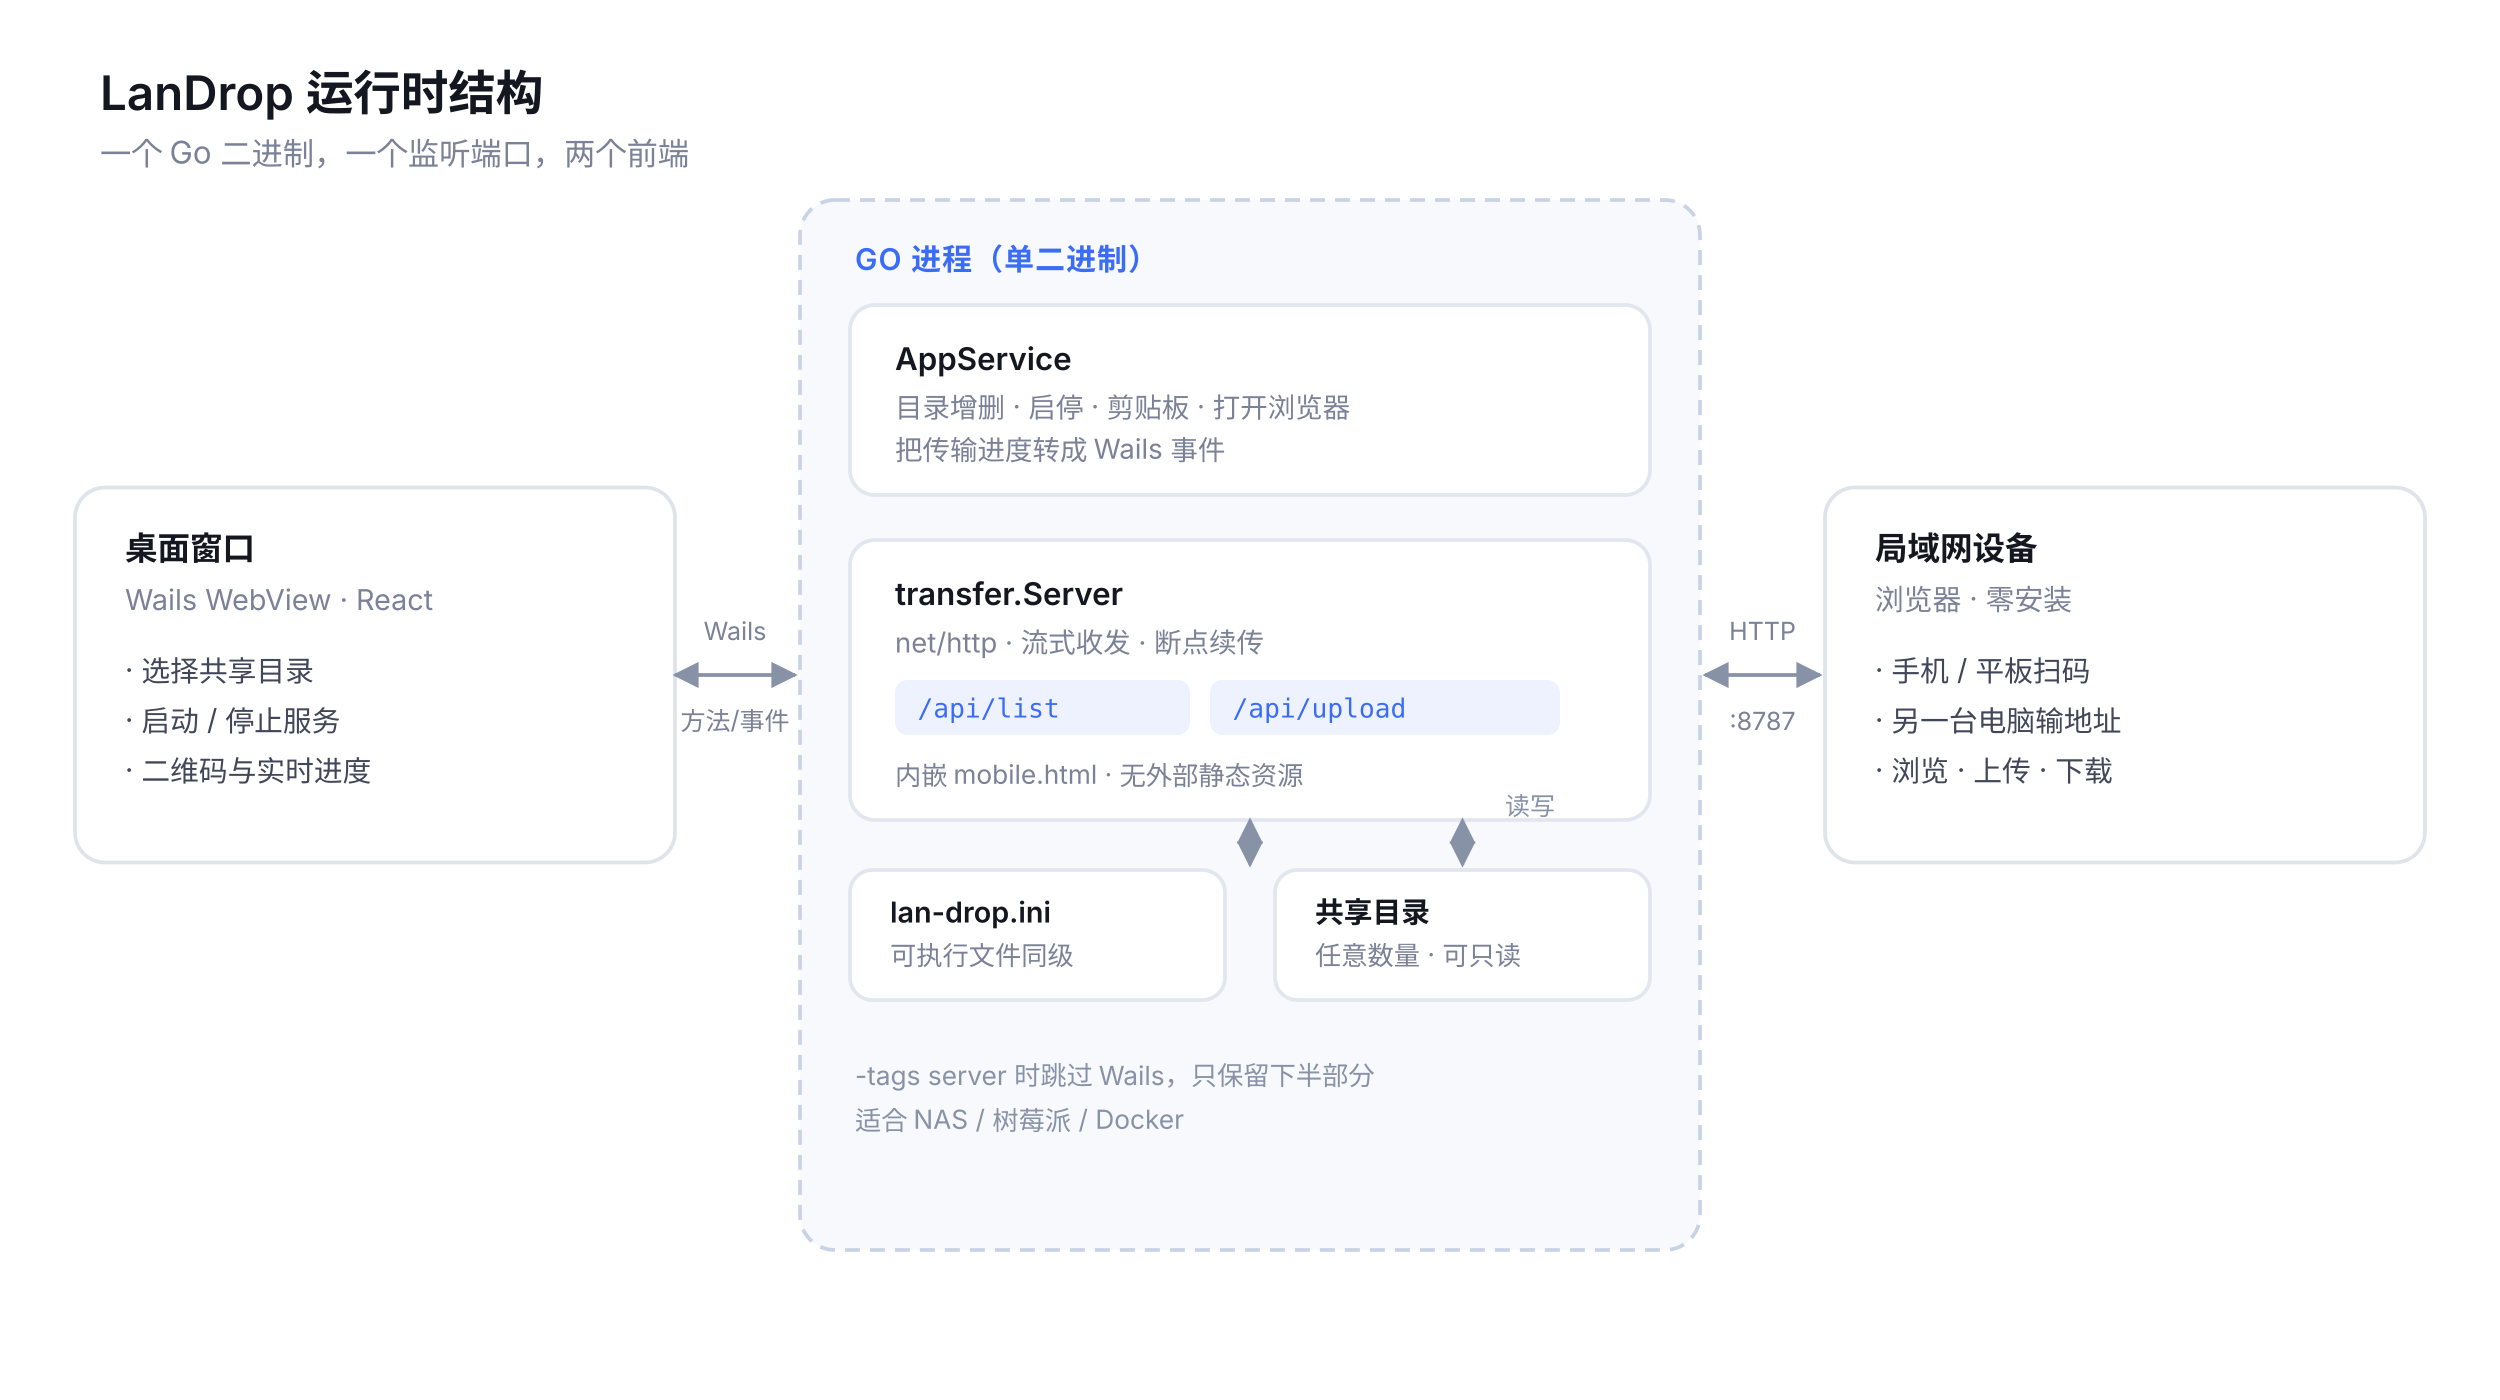
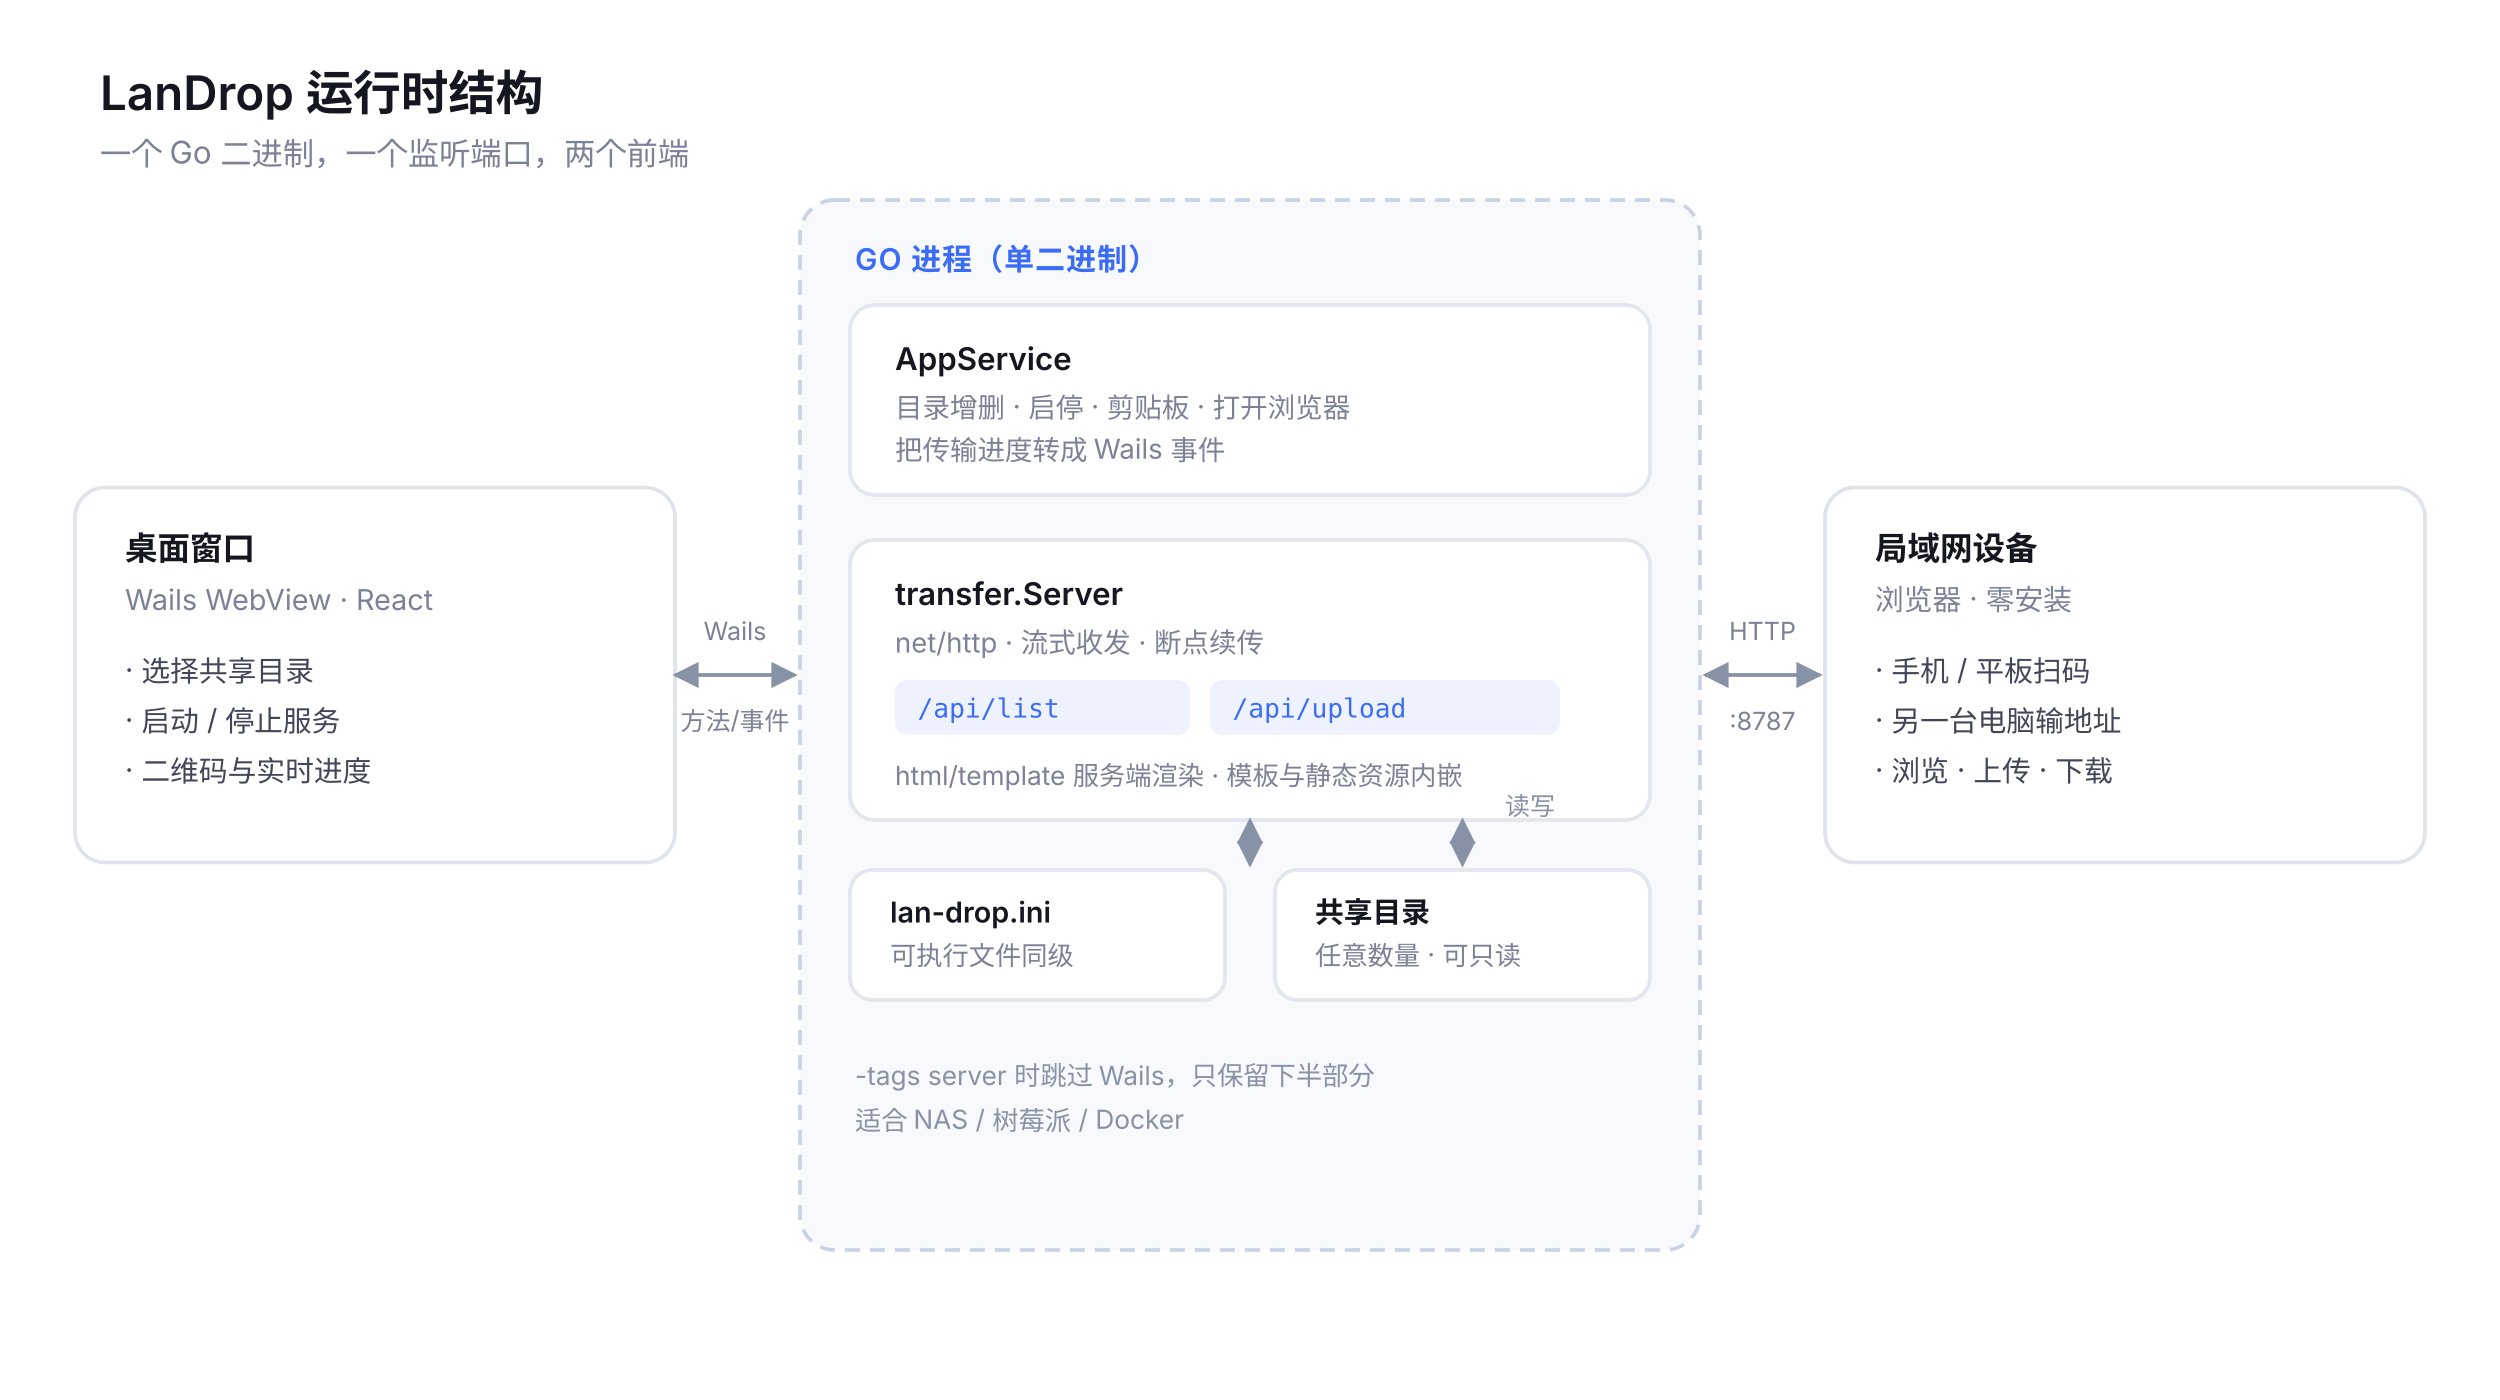
<svg xmlns="http://www.w3.org/2000/svg" width="1000" height="560" viewBox="0 0 1000 560" font-family="-apple-system, 'Segoe UI', 'PingFang SC', 'Microsoft YaHei', sans-serif">
  <defs>
    <marker id="arrow" viewBox="0 0 10 10" refX="9" refY="5" markerWidth="7" markerHeight="7" orient="auto-start-reverse">
      <path d="M0 0 L10 5 L0 10 z" fill="#8892a6" />
    </marker>
  </defs>
  <rect width="1000" height="560" fill="#ffffff" />
  <text x="40" y="44" font-size="19" font-weight="600" fill="#14171f">LanDrop 运行时结构</text>
  <text x="40" y="66" font-size="12.5" fill="#7b8196">一个 Go 二进制，一个监听端口，两个前端</text>
  <rect x="30" y="195" width="240" height="150" rx="12" fill="#ffffff" stroke="#dfe3ea" stroke-width="1.5" />
  <text x="50" y="224" font-size="13" font-weight="600" fill="#14171f">桌面窗口</text>
  <text x="50" y="244" font-size="11.5" fill="#7b8196">Wails WebView · React</text>
  <text x="50" y="272" font-size="11.5" fill="#414659">· 选择共享目录</text>
  <text x="50" y="292" font-size="11.5" fill="#414659">· 启动 / 停止服务</text>
  <text x="50" y="312" font-size="11.5" fill="#414659">· 二维码与实时进度</text>
  <rect x="320" y="80" width="360" height="420" rx="14" fill="#f7f9fc" stroke="#c9d3e5" stroke-width="1.5" stroke-dasharray="6 4" />
  <text x="342" y="108" font-size="12" font-weight="600" fill="#3b6cf6" letter-spacing="0.4">GO 进程（单二进制）</text>
  <rect x="340" y="122" width="320" height="76" rx="10" fill="#ffffff" stroke="#e2e6ee" stroke-width="1.5" />
  <text x="358" y="148" font-size="12.5" font-weight="600" fill="#14171f">AppService</text>
  <text x="358" y="167" font-size="11" fill="#7b8196">目录增删 · 启停 · 剪贴板 · 打开浏览器</text>
  <text x="358" y="184" font-size="11" fill="#7b8196">把传输进度转成 Wails 事件</text>
  <rect x="340" y="216" width="320" height="112" rx="10" fill="#ffffff" stroke="#e2e6ee" stroke-width="1.5" />
  <text x="358" y="242" font-size="12.5" font-weight="600" fill="#14171f">transfer.Server</text>
  <text x="358" y="261" font-size="11" fill="#7b8196">net/http · 流式收发 · 断点续传</text>
  <rect x="358" y="272" width="118" height="22" rx="5" fill="#eef2ff" />
  <text x="367" y="287" font-size="10.5" fill="#3b6cf6" font-family="ui-monospace, Consolas, monospace">/api/list</text>
  <rect x="484" y="272" width="140" height="22" rx="5" fill="#eef2ff" />
  <text x="493" y="287" font-size="10.5" fill="#3b6cf6" font-family="ui-monospace, Consolas, monospace">/api/upload</text>
-   <text x="358" y="314" font-size="10.5" fill="#7b8196">内嵌 mobile.html · 无外部静态资源</text>
+   <text x="358" y="314" font-size="10.5" fill="#7b8196">html/template 服务端渲染 · 模板与静态资源内嵌</text>
  <rect x="340" y="348" width="150" height="52" rx="9" fill="#ffffff" stroke="#e2e6ee" stroke-width="1.5" />
  <text x="356" y="369" font-size="11.5" font-weight="600" fill="#14171f">lan-drop.ini</text>
  <text x="356" y="386" font-size="10.5" fill="#7b8196">可执行文件同级</text>
  <rect x="510" y="348" width="150" height="52" rx="9" fill="#ffffff" stroke="#e2e6ee" stroke-width="1.5" />
  <text x="526" y="369" font-size="11.5" font-weight="600" fill="#14171f">共享目录</text>
  <text x="526" y="386" font-size="10.5" fill="#7b8196">任意数量 · 可只读</text>
  <text x="342" y="434" font-size="10.5" fill="#8892a6">-tags server 时跳过 Wails，只保留下半部分</text>
  <text x="342" y="452" font-size="10.5" fill="#8892a6">适合 NAS / 树莓派 / Docker</text>
  <rect x="730" y="195" width="240" height="150" rx="12" fill="#ffffff" stroke="#dfe3ea" stroke-width="1.5" />
  <text x="750" y="224" font-size="13" font-weight="600" fill="#14171f">局域网设备</text>
  <text x="750" y="244" font-size="11.5" fill="#7b8196">浏览器 · 零安装</text>
  <text x="750" y="272" font-size="11.5" fill="#414659">· 手机 / 平板扫码</text>
  <text x="750" y="292" font-size="11.5" fill="#414659">· 另一台电脑输地址</text>
  <text x="750" y="312" font-size="11.5" fill="#414659">· 浏览 · 上传 · 下载</text>
  <line x1="270" y1="270" x2="318" y2="270" stroke="#8892a6" stroke-width="1.5" marker-start="url(#arrow)" marker-end="url(#arrow)" />
  <text x="294" y="256" font-size="10" fill="#7b8196" text-anchor="middle">Wails</text>
  <text x="294" y="292" font-size="10" fill="#7b8196" text-anchor="middle">方法/事件</text>
  <line x1="682" y1="270" x2="728" y2="270" stroke="#8892a6" stroke-width="1.5" marker-start="url(#arrow)" marker-end="url(#arrow)" />
  <text x="705" y="256" font-size="10" fill="#7b8196" text-anchor="middle">HTTP</text>
  <text x="705" y="292" font-size="10" fill="#7b8196" text-anchor="middle">:8787</text>
  <line x1="500" y1="328" x2="500" y2="346" stroke="#c9d3e5" stroke-width="1.5" marker-start="url(#arrow)" marker-end="url(#arrow)" />
  <text x="612" y="326" font-size="10" fill="#8892a6" text-anchor="middle">读写</text>
  <line x1="585" y1="328" x2="585" y2="346" stroke="#c9d3e5" stroke-width="1.5" marker-start="url(#arrow)" marker-end="url(#arrow)" />
</svg>
